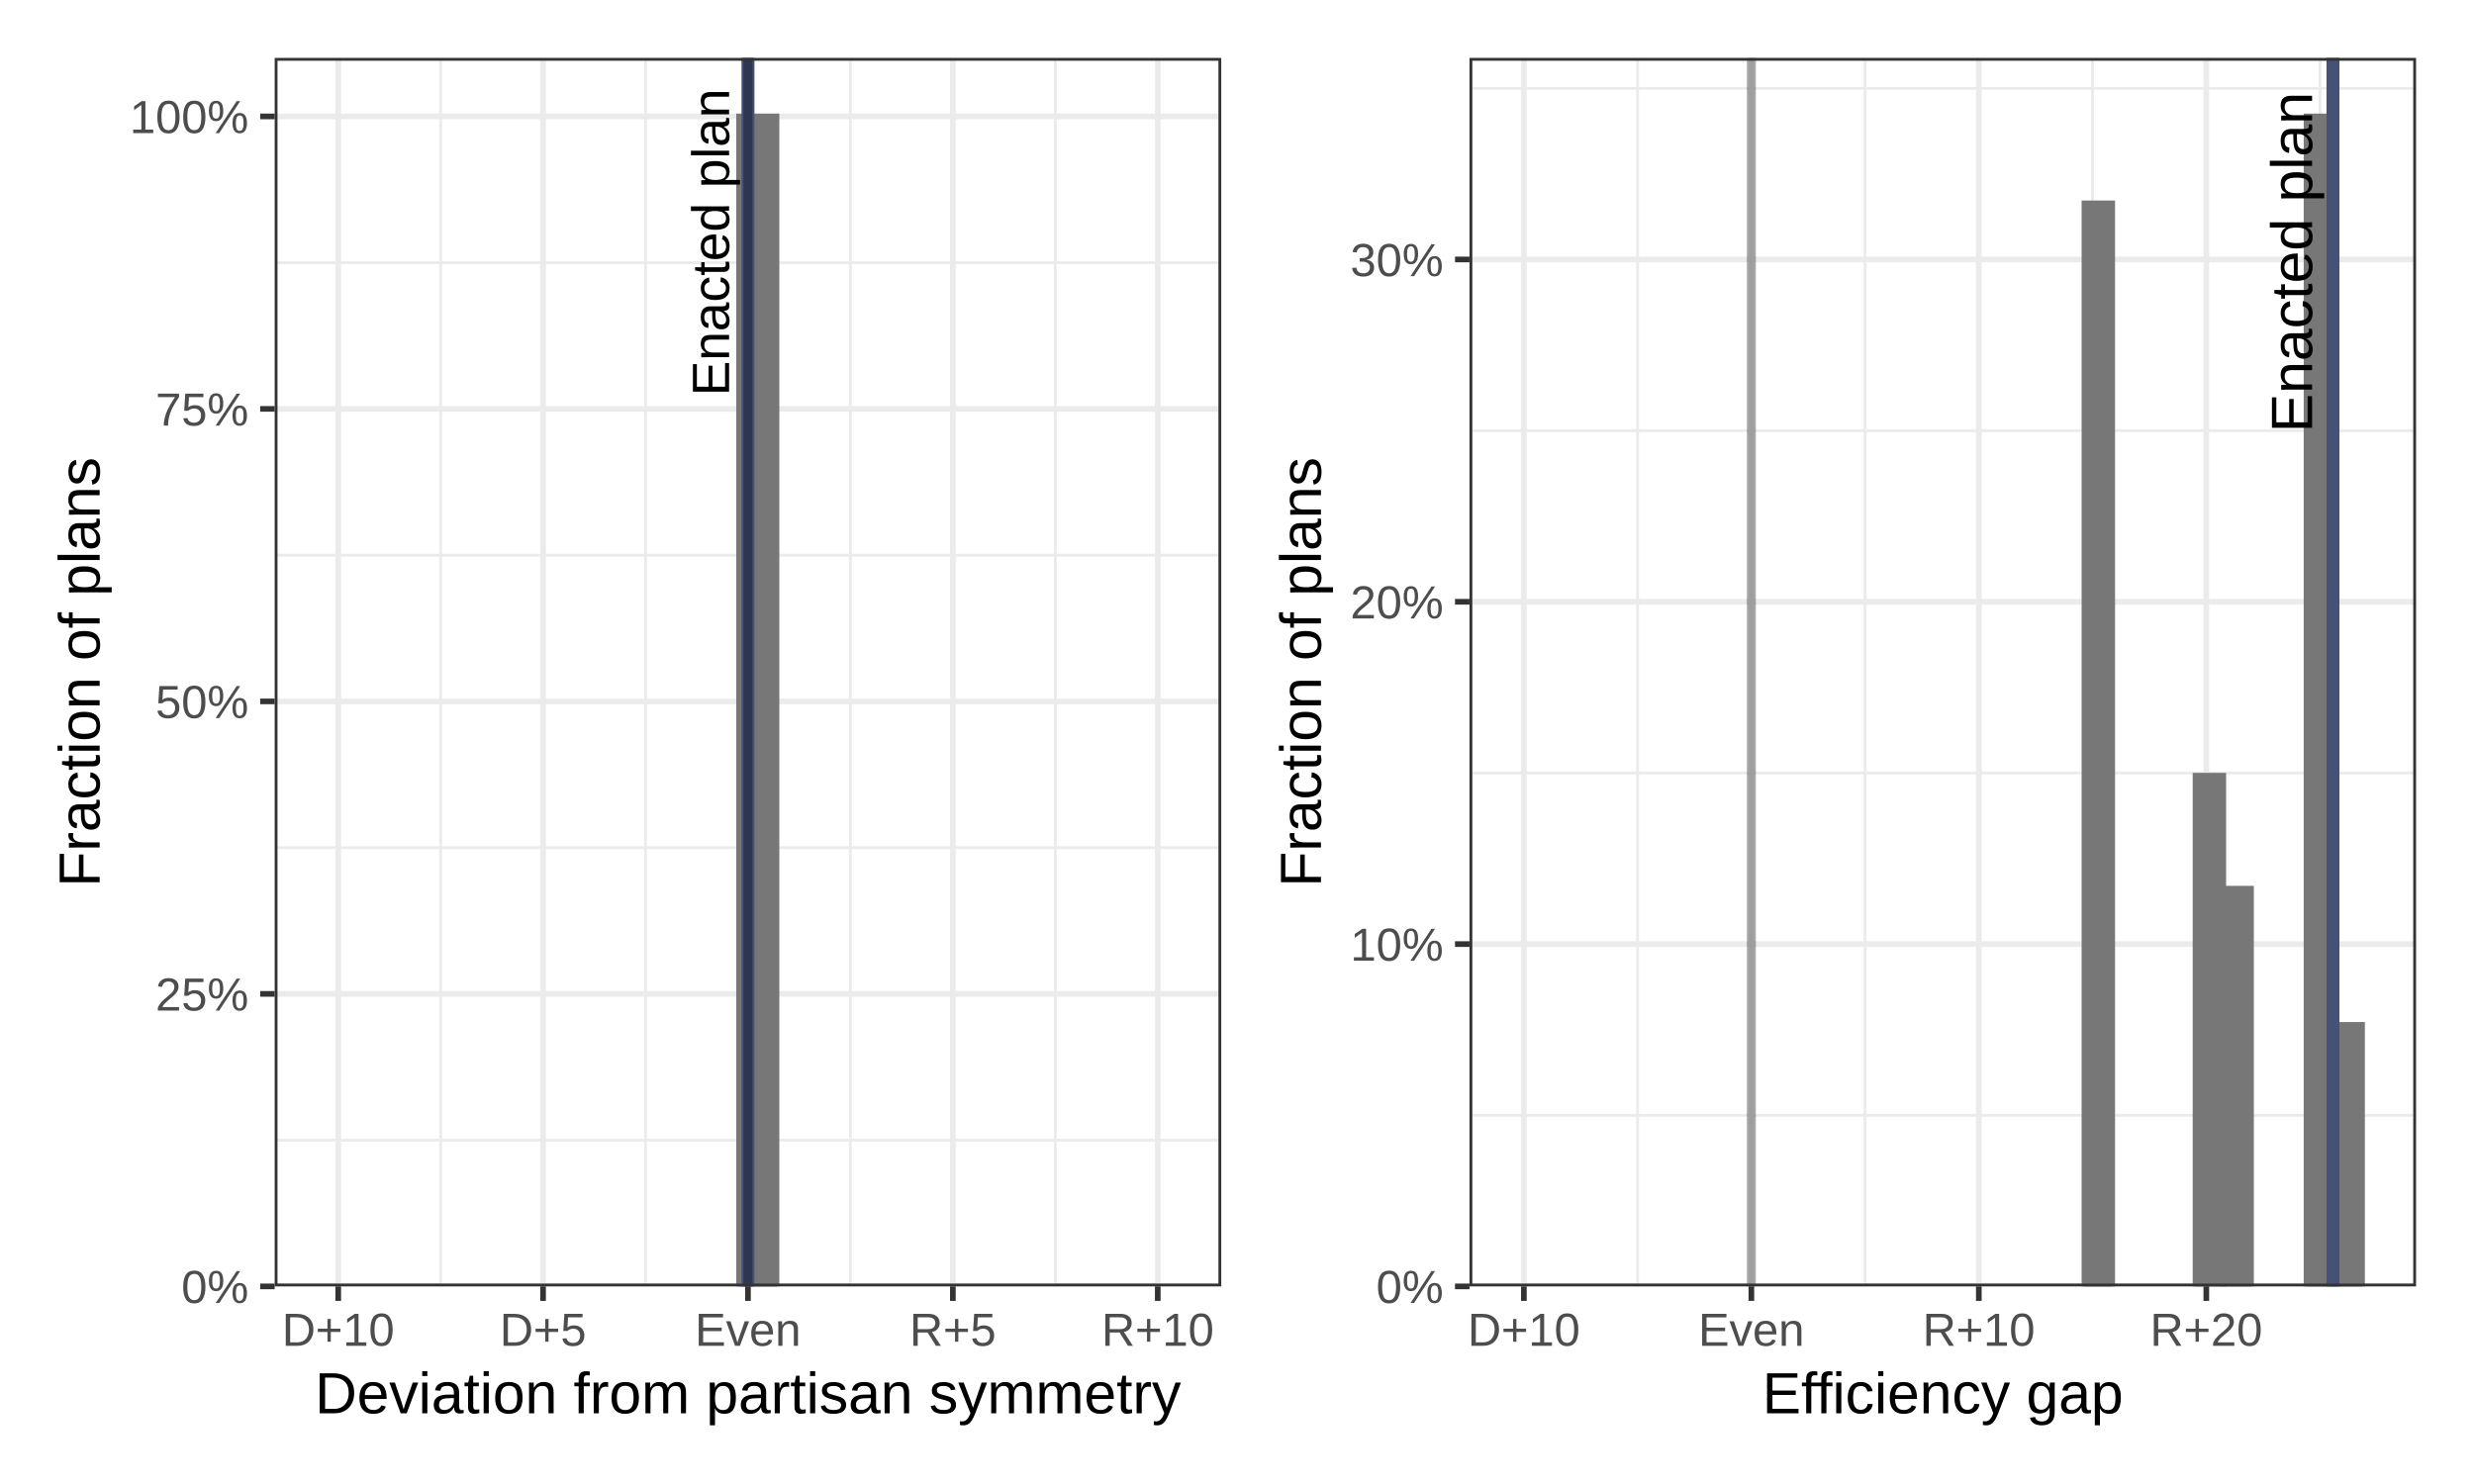
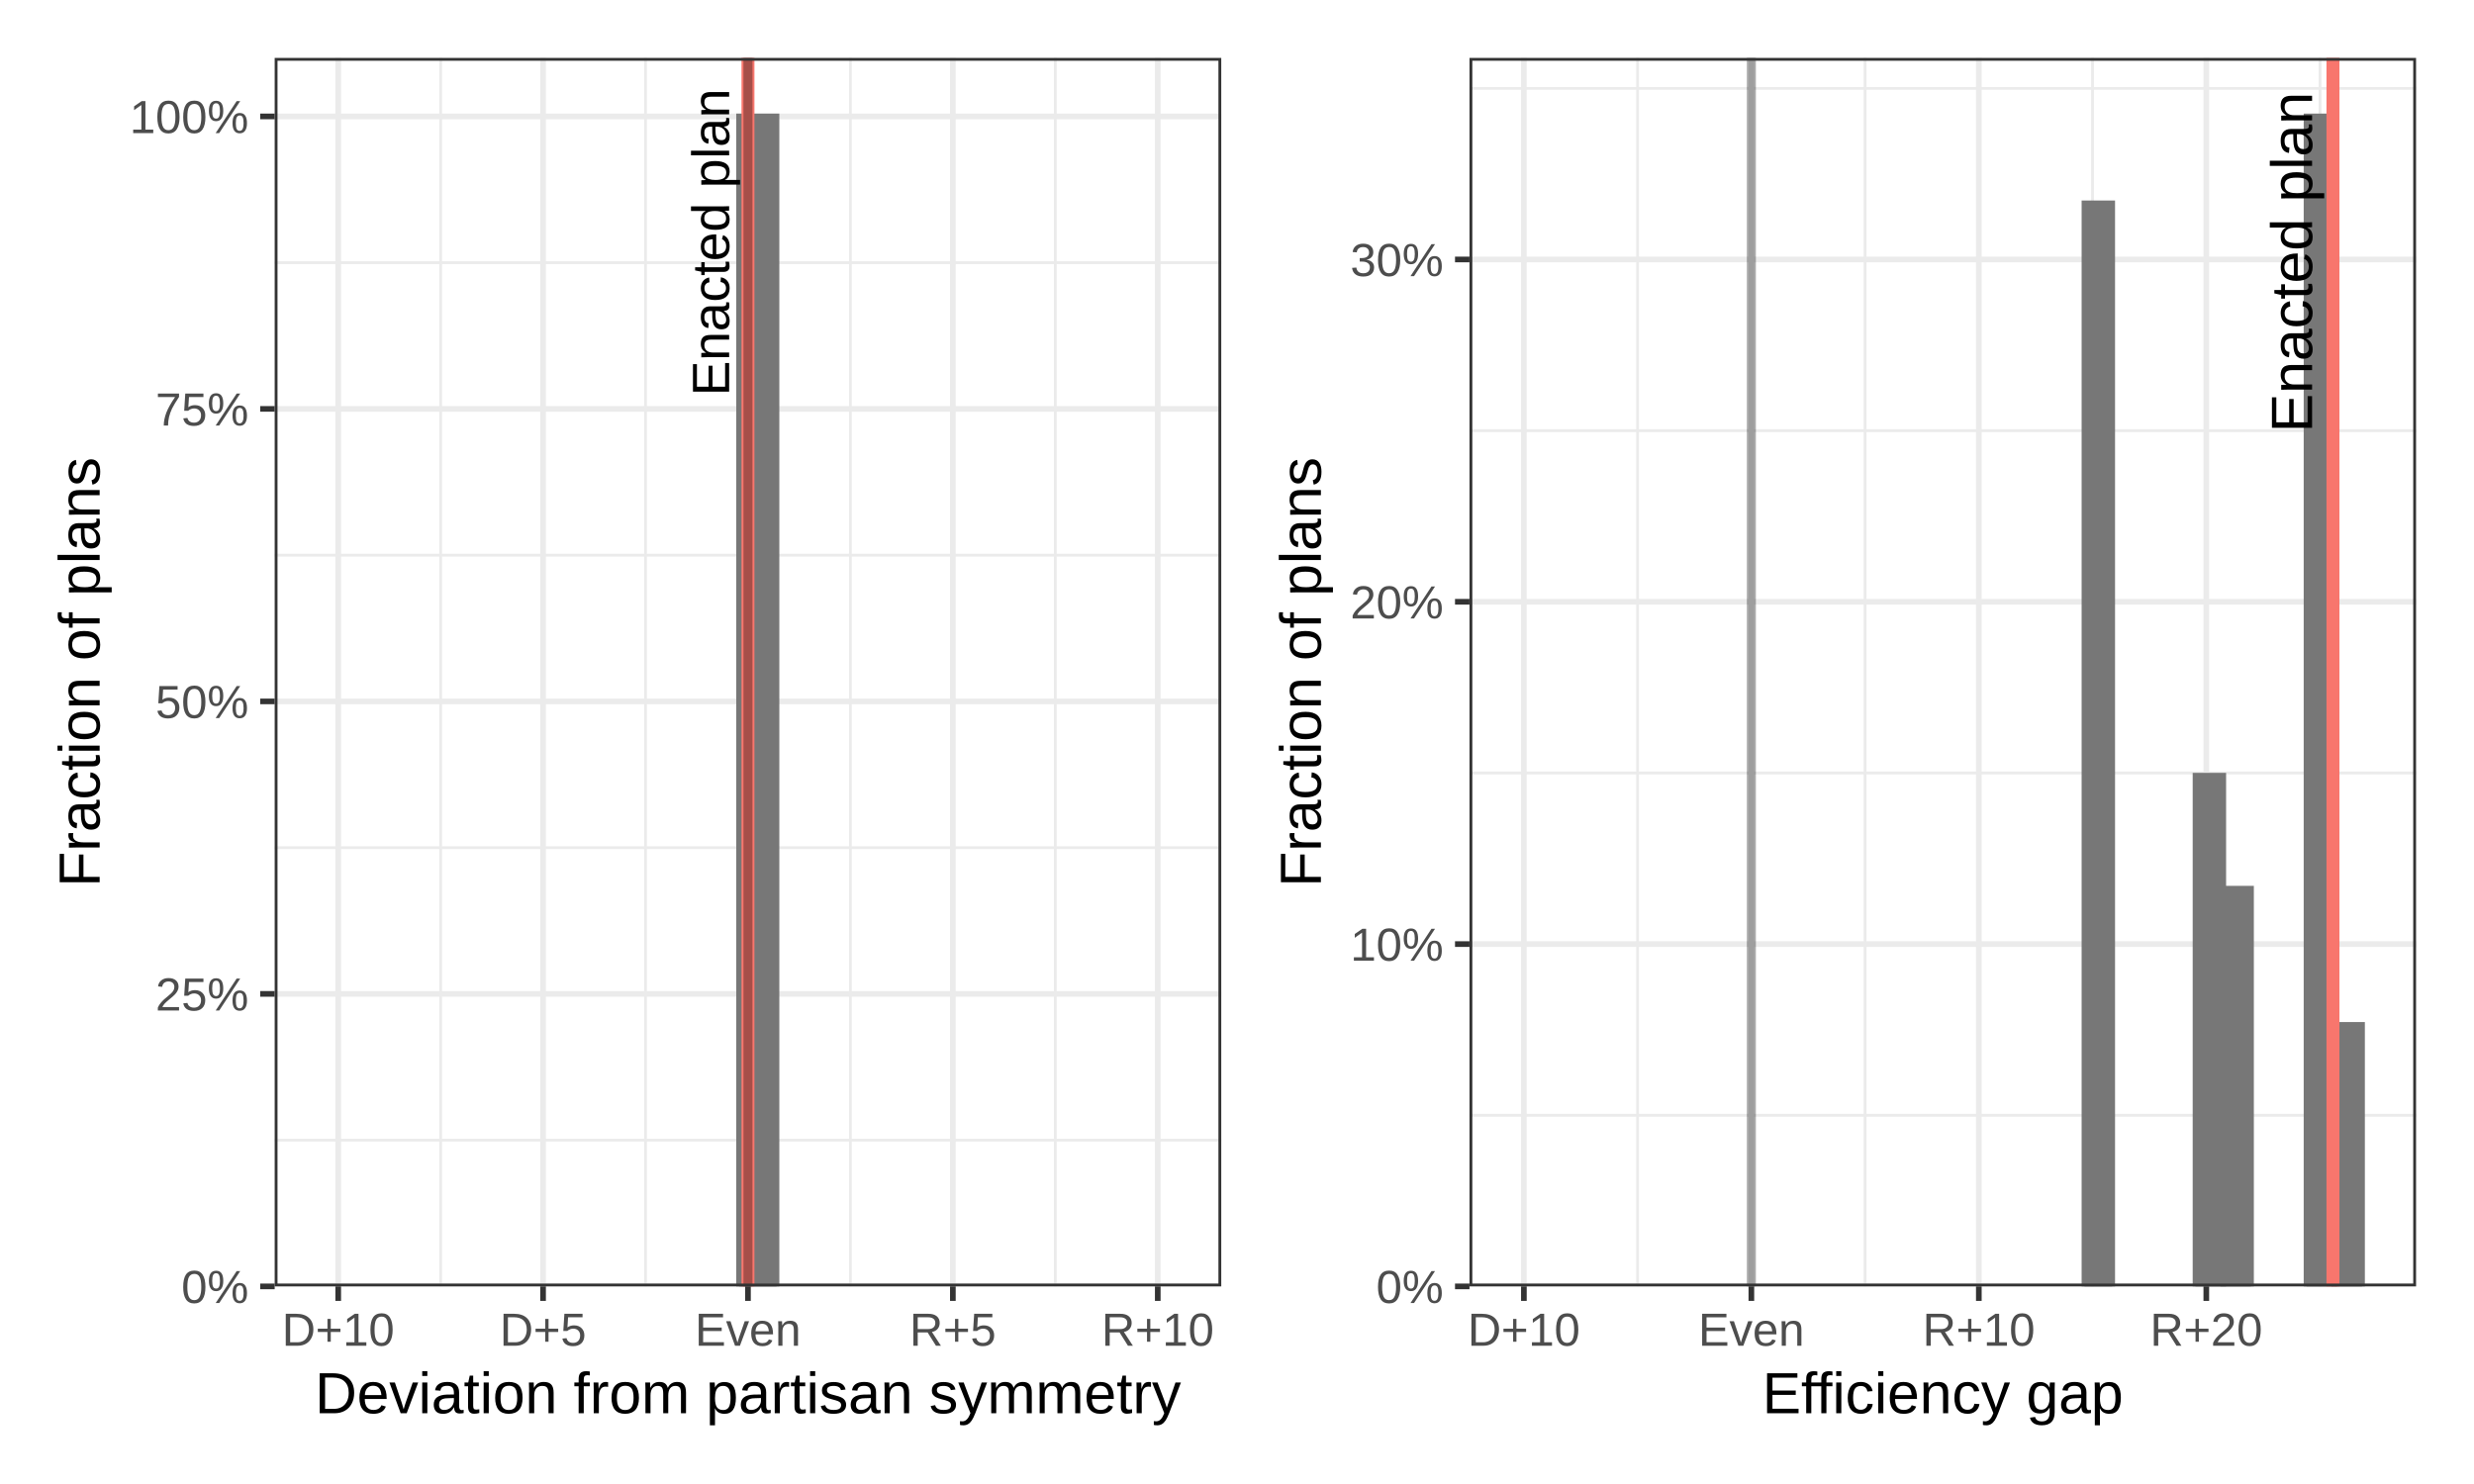
<svg xmlns="http://www.w3.org/2000/svg" class="svglite" width="468.00pt" height="280.80pt" viewBox="0 0 468.00 280.80">
  <defs>
    <style type="text/css">
    .svglite line, .svglite polyline, .svglite polygon, .svglite path, .svglite rect, .svglite circle {
      fill: none;
      stroke: #000000;
      stroke-linecap: round;
      stroke-linejoin: round;
      stroke-miterlimit: 10.00;
    }
    .svglite text {
      white-space: pre;
    }
  </style>
  </defs>
  <rect width="100%" height="100%" style="stroke: none; fill: #FFFFFF;" />
  <defs>
    <clipPath id="cpMC4wMHw0NjguMDB8MC4wMHwyODAuODA=">
      <rect x="0.00" y="0.00" width="468.00" height="280.80" />
    </clipPath>
  </defs>
  <g clip-path="url(#cpMC4wMHw0NjguMDB8MC4wMHwyODAuODA=)">
    <rect x="0" y="0" width="468.00" height="280.80" style="stroke-width: 1.07; stroke: #FFFFFF; fill: #FFFFFF;" />
  </g>
  <defs>
    <clipPath id="cpNS40OHwyMzYuNTB8NS40OHwyNzUuMzI=">
      <rect x="5.48" y="5.48" width="231.02" height="269.84" />
    </clipPath>
  </defs>
  <g clip-path="url(#cpNS40OHwyMzYuNTB8NS40OHwyNzUuMzI=)">
    <rect x="5.48" y="5.48" width="231.02" height="269.84" style="stroke-width: 1.07; stroke: #FFFFFF; fill: #FFFFFF;" />
  </g>
  <g clip-path="url(#cpMC4wMHw0NjguMDB8MC4wMHwyODAuODA=)">
</g>
  <defs>
    <clipPath id="cpNTEuOTZ8MjMxLjAyfDEwLjk2fDI0My40MQ==">
      <rect x="51.96" y="10.96" width="179.06" height="232.45" />
    </clipPath>
  </defs>
  <g clip-path="url(#cpNTEuOTZ8MjMxLjAyfDEwLjk2fDI0My40MQ==)">
    <rect x="51.96" y="10.96" width="179.06" height="232.45" style="stroke-width: 1.07; stroke: none; fill: #FFFFFF;" />
    <polyline points="51.96,215.74 231.02,215.74 " style="stroke-width: 0.53; stroke: #EBEBEB; stroke-linecap: butt;" />
    <polyline points="51.96,160.39 231.02,160.39 " style="stroke-width: 0.53; stroke: #EBEBEB; stroke-linecap: butt;" />
    <polyline points="51.96,105.05 231.02,105.05 " style="stroke-width: 0.53; stroke: #EBEBEB; stroke-linecap: butt;" />
    <polyline points="51.96,49.70 231.02,49.70 " style="stroke-width: 0.53; stroke: #EBEBEB; stroke-linecap: butt;" />
    <polyline points="83.36,243.41 83.36,10.96 " style="stroke-width: 0.53; stroke: #EBEBEB; stroke-linecap: butt;" />
    <polyline points="122.11,243.41 122.11,10.96 " style="stroke-width: 0.53; stroke: #EBEBEB; stroke-linecap: butt;" />
    <polyline points="160.87,243.41 160.87,10.96 " style="stroke-width: 0.53; stroke: #EBEBEB; stroke-linecap: butt;" />
    <polyline points="199.63,243.41 199.63,10.96 " style="stroke-width: 0.53; stroke: #EBEBEB; stroke-linecap: butt;" />
    <polyline points="51.96,243.41 231.02,243.41 " style="stroke-width: 1.07; stroke: #EBEBEB; stroke-linecap: butt;" />
    <polyline points="51.96,188.06 231.02,188.06 " style="stroke-width: 1.07; stroke: #EBEBEB; stroke-linecap: butt;" />
    <polyline points="51.96,132.72 231.02,132.72 " style="stroke-width: 1.07; stroke: #EBEBEB; stroke-linecap: butt;" />
    <polyline points="51.96,77.37 231.02,77.37 " style="stroke-width: 1.07; stroke: #EBEBEB; stroke-linecap: butt;" />
    <polyline points="51.96,22.03 231.02,22.03 " style="stroke-width: 1.07; stroke: #EBEBEB; stroke-linecap: butt;" />
    <polyline points="63.98,243.41 63.98,10.96 " style="stroke-width: 1.07; stroke: #EBEBEB; stroke-linecap: butt;" />
    <polyline points="102.73,243.41 102.73,10.96 " style="stroke-width: 1.07; stroke: #EBEBEB; stroke-linecap: butt;" />
    <polyline points="141.49,243.41 141.49,10.96 " style="stroke-width: 1.07; stroke: #EBEBEB; stroke-linecap: butt;" />
    <polyline points="180.25,243.41 180.25,10.96 " style="stroke-width: 1.07; stroke: #EBEBEB; stroke-linecap: butt;" />
    <polyline points="219.01,243.41 219.01,10.96 " style="stroke-width: 1.07; stroke: #EBEBEB; stroke-linecap: butt;" />
-     <rect x="61.95" y="243.41" width="7.08" height="0.00" style="stroke-width: 1.07; stroke: #777777; stroke-linecap: square; stroke-linejoin: miter; fill: #777777;" />
-     <rect x="69.03" y="243.41" width="7.08" height="0.00" style="stroke-width: 1.07; stroke: #777777; stroke-linecap: square; stroke-linejoin: miter; fill: #777777;" />
-     <rect x="76.11" y="243.41" width="7.08" height="0.00" style="stroke-width: 1.07; stroke: #777777; stroke-linecap: square; stroke-linejoin: miter; fill: #777777;" />
-     <rect x="83.19" y="243.41" width="7.08" height="0.00" style="stroke-width: 1.07; stroke: #777777; stroke-linecap: square; stroke-linejoin: miter; fill: #777777;" />
-     <rect x="90.26" y="243.41" width="7.08" height="0.00" style="stroke-width: 1.07; stroke: #777777; stroke-linecap: square; stroke-linejoin: miter; fill: #777777;" />
-     <rect x="97.34" y="243.41" width="7.08" height="0.00" style="stroke-width: 1.07; stroke: #777777; stroke-linecap: square; stroke-linejoin: miter; fill: #777777;" />
-     <rect x="104.42" y="243.41" width="7.08" height="0.00" style="stroke-width: 1.07; stroke: #777777; stroke-linecap: square; stroke-linejoin: miter; fill: #777777;" />
-     <rect x="111.50" y="243.41" width="7.08" height="0.00" style="stroke-width: 1.07; stroke: #777777; stroke-linecap: square; stroke-linejoin: miter; fill: #777777;" />
-     <rect x="118.57" y="243.41" width="7.08" height="0.00" style="stroke-width: 1.07; stroke: #777777; stroke-linecap: square; stroke-linejoin: miter; fill: #777777;" />
-     <rect x="125.65" y="243.41" width="7.08" height="0.00" style="stroke-width: 1.07; stroke: #777777; stroke-linecap: square; stroke-linejoin: miter; fill: #777777;" />
-     <rect x="132.73" y="243.41" width="7.08" height="0.00" style="stroke-width: 1.07; stroke: #777777; stroke-linecap: square; stroke-linejoin: miter; fill: #777777;" />
-     <rect x="139.81" y="22.03" width="7.08" height="221.38" style="stroke-width: 1.07; stroke: #777777; stroke-linecap: square; stroke-linejoin: miter; fill: #777777;" />
-     <rect x="146.88" y="243.41" width="7.08" height="0.00" style="stroke-width: 1.07; stroke: #777777; stroke-linecap: square; stroke-linejoin: miter; fill: #777777;" />
-     <rect x="153.96" y="243.41" width="7.08" height="0.00" style="stroke-width: 1.07; stroke: #777777; stroke-linecap: square; stroke-linejoin: miter; fill: #777777;" />
-     <rect x="161.04" y="243.41" width="7.08" height="0.00" style="stroke-width: 1.07; stroke: #777777; stroke-linecap: square; stroke-linejoin: miter; fill: #777777;" />
-     <rect x="168.12" y="243.41" width="7.08" height="0.00" style="stroke-width: 1.07; stroke: #777777; stroke-linecap: square; stroke-linejoin: miter; fill: #777777;" />
-     <rect x="175.19" y="243.41" width="7.08" height="0.00" style="stroke-width: 1.07; stroke: #777777; stroke-linecap: square; stroke-linejoin: miter; fill: #777777;" />
-     <rect x="182.27" y="243.41" width="7.08" height="0.00" style="stroke-width: 1.07; stroke: #777777; stroke-linecap: square; stroke-linejoin: miter; fill: #777777;" />
-     <rect x="189.35" y="243.41" width="7.08" height="0.00" style="stroke-width: 1.07; stroke: #777777; stroke-linecap: square; stroke-linejoin: miter; fill: #777777;" />
-     <rect x="196.43" y="243.41" width="7.08" height="0.00" style="stroke-width: 1.07; stroke: #777777; stroke-linecap: square; stroke-linejoin: miter; fill: #777777;" />
-     <rect x="203.50" y="243.41" width="7.08" height="0.00" style="stroke-width: 1.07; stroke: #777777; stroke-linecap: square; stroke-linejoin: miter; fill: #777777;" />
-     <rect x="210.58" y="243.41" width="7.08" height="0.00" style="stroke-width: 1.07; stroke: #777777; stroke-linecap: square; stroke-linejoin: miter; fill: #777777;" />
-     <line x1="141.49" y1="243.41" x2="141.49" y2="10.96" style="stroke-width: 2.45; stroke: #465177; stroke-linecap: butt;" />
+     <rect x="61.95" y="243.41" width="7.08" height="0.00" style="stroke-width: 1.07; stroke: #777777; stroke-linecap: butt; stroke-linejoin: miter; fill: #777777;" />
+     <rect x="69.03" y="243.41" width="7.08" height="0.00" style="stroke-width: 1.07; stroke: #777777; stroke-linecap: butt; stroke-linejoin: miter; fill: #777777;" />
+     <rect x="76.11" y="243.41" width="7.08" height="0.00" style="stroke-width: 1.07; stroke: #777777; stroke-linecap: butt; stroke-linejoin: miter; fill: #777777;" />
+     <rect x="83.19" y="243.41" width="7.08" height="0.00" style="stroke-width: 1.07; stroke: #777777; stroke-linecap: butt; stroke-linejoin: miter; fill: #777777;" />
+     <rect x="90.26" y="243.41" width="7.08" height="0.00" style="stroke-width: 1.07; stroke: #777777; stroke-linecap: butt; stroke-linejoin: miter; fill: #777777;" />
+     <rect x="97.34" y="243.41" width="7.08" height="0.00" style="stroke-width: 1.07; stroke: #777777; stroke-linecap: butt; stroke-linejoin: miter; fill: #777777;" />
+     <rect x="104.42" y="243.41" width="7.08" height="0.00" style="stroke-width: 1.07; stroke: #777777; stroke-linecap: butt; stroke-linejoin: miter; fill: #777777;" />
+     <rect x="111.50" y="243.41" width="7.08" height="0.00" style="stroke-width: 1.07; stroke: #777777; stroke-linecap: butt; stroke-linejoin: miter; fill: #777777;" />
+     <rect x="118.57" y="243.41" width="7.08" height="0.00" style="stroke-width: 1.07; stroke: #777777; stroke-linecap: butt; stroke-linejoin: miter; fill: #777777;" />
+     <rect x="125.65" y="243.41" width="7.08" height="0.00" style="stroke-width: 1.07; stroke: #777777; stroke-linecap: butt; stroke-linejoin: miter; fill: #777777;" />
+     <rect x="132.73" y="243.41" width="7.08" height="0.00" style="stroke-width: 1.07; stroke: #777777; stroke-linecap: butt; stroke-linejoin: miter; fill: #777777;" />
+     <rect x="139.81" y="22.03" width="7.08" height="221.38" style="stroke-width: 1.07; stroke: #777777; stroke-linecap: butt; stroke-linejoin: miter; fill: #777777;" />
+     <rect x="146.88" y="243.41" width="7.08" height="0.00" style="stroke-width: 1.07; stroke: #777777; stroke-linecap: butt; stroke-linejoin: miter; fill: #777777;" />
+     <rect x="153.96" y="243.41" width="7.08" height="0.00" style="stroke-width: 1.07; stroke: #777777; stroke-linecap: butt; stroke-linejoin: miter; fill: #777777;" />
+     <rect x="161.04" y="243.41" width="7.08" height="0.00" style="stroke-width: 1.07; stroke: #777777; stroke-linecap: butt; stroke-linejoin: miter; fill: #777777;" />
+     <rect x="168.12" y="243.41" width="7.08" height="0.00" style="stroke-width: 1.07; stroke: #777777; stroke-linecap: butt; stroke-linejoin: miter; fill: #777777;" />
+     <rect x="175.19" y="243.41" width="7.08" height="0.00" style="stroke-width: 1.07; stroke: #777777; stroke-linecap: butt; stroke-linejoin: miter; fill: #777777;" />
+     <rect x="182.27" y="243.41" width="7.08" height="0.00" style="stroke-width: 1.07; stroke: #777777; stroke-linecap: butt; stroke-linejoin: miter; fill: #777777;" />
+     <rect x="189.35" y="243.41" width="7.08" height="0.00" style="stroke-width: 1.07; stroke: #777777; stroke-linecap: butt; stroke-linejoin: miter; fill: #777777;" />
+     <rect x="196.43" y="243.41" width="7.08" height="0.00" style="stroke-width: 1.07; stroke: #777777; stroke-linecap: butt; stroke-linejoin: miter; fill: #777777;" />
+     <rect x="203.50" y="243.41" width="7.08" height="0.00" style="stroke-width: 1.07; stroke: #777777; stroke-linecap: butt; stroke-linejoin: miter; fill: #777777;" />
+     <rect x="210.58" y="243.41" width="7.08" height="0.00" style="stroke-width: 1.07; stroke: #777777; stroke-linecap: butt; stroke-linejoin: miter; fill: #777777;" />
+     <line x1="141.49" y1="243.41" x2="141.49" y2="10.96" style="stroke-width: 2.45; stroke: #F8766D; stroke-linecap: butt;" />
    <line x1="141.49" y1="243.41" x2="141.49" y2="10.96" style="stroke-width: 1.71; stroke: #000000; stroke-opacity: 0.33; stroke-linecap: butt;" />
-     <text transform="translate(137.92,16.77) rotate(-90)" text-anchor="end" style="font-size: 9.96px; font-family: &quot;Arial&quot;;" textLength="58.11px" lengthAdjust="spacingAndGlyphs">Enacted plan</text>
+     <text transform="translate(137.93,16.77) rotate(-90)" text-anchor="end" style="font-size: 9.96px; font-family: &quot;Arial&quot;;" textLength="58.11px" lengthAdjust="spacingAndGlyphs">Enacted plan</text>
    <rect x="51.96" y="10.96" width="179.06" height="232.45" style="stroke-width: 1.07; stroke: #333333;" />
  </g>
  <g clip-path="url(#cpMC4wMHw0NjguMDB8MC4wMHwyODAuODA=)">
    <text x="47.03" y="246.56" text-anchor="end" style="font-size: 8.80px;fill: #4D4D4D; font-family: &quot;Arial&quot;;" textLength="12.72px" lengthAdjust="spacingAndGlyphs">0%</text>
-     <text x="47.03" y="191.22" text-anchor="end" style="font-size: 8.80px;fill: #4D4D4D; font-family: &quot;Arial&quot;;" textLength="17.61px" lengthAdjust="spacingAndGlyphs">25%</text>
-     <text x="47.03" y="135.87" text-anchor="end" style="font-size: 8.80px;fill: #4D4D4D; font-family: &quot;Arial&quot;;" textLength="17.61px" lengthAdjust="spacingAndGlyphs">50%</text>
-     <text x="47.03" y="80.53" text-anchor="end" style="font-size: 8.80px;fill: #4D4D4D; font-family: &quot;Arial&quot;;" textLength="17.61px" lengthAdjust="spacingAndGlyphs">75%</text>
+     <text x="47.03" y="191.21" text-anchor="end" style="font-size: 8.80px;fill: #4D4D4D; font-family: &quot;Arial&quot;;" textLength="17.62px" lengthAdjust="spacingAndGlyphs">25%</text>
+     <text x="47.03" y="135.87" text-anchor="end" style="font-size: 8.80px;fill: #4D4D4D; font-family: &quot;Arial&quot;;" textLength="17.62px" lengthAdjust="spacingAndGlyphs">50%</text>
+     <text x="47.03" y="80.52" text-anchor="end" style="font-size: 8.80px;fill: #4D4D4D; font-family: &quot;Arial&quot;;" textLength="17.62px" lengthAdjust="spacingAndGlyphs">75%</text>
    <text x="47.03" y="25.18" text-anchor="end" style="font-size: 8.80px;fill: #4D4D4D; font-family: &quot;Arial&quot;;" textLength="22.51px" lengthAdjust="spacingAndGlyphs">100%</text>
    <polyline points="49.22,243.41 51.96,243.41 " style="stroke-width: 1.07; stroke: #333333; stroke-linecap: butt;" />
    <polyline points="49.22,188.06 51.96,188.06 " style="stroke-width: 1.07; stroke: #333333; stroke-linecap: butt;" />
    <polyline points="49.22,132.72 51.96,132.72 " style="stroke-width: 1.07; stroke: #333333; stroke-linecap: butt;" />
    <polyline points="49.22,77.37 51.96,77.37 " style="stroke-width: 1.07; stroke: #333333; stroke-linecap: butt;" />
    <polyline points="49.22,22.03 51.96,22.03 " style="stroke-width: 1.07; stroke: #333333; stroke-linecap: butt;" />
    <polyline points="63.98,246.15 63.98,243.41 " style="stroke-width: 1.07; stroke: #333333; stroke-linecap: butt;" />
    <polyline points="102.73,246.15 102.73,243.41 " style="stroke-width: 1.07; stroke: #333333; stroke-linecap: butt;" />
    <polyline points="141.49,246.15 141.49,243.41 " style="stroke-width: 1.07; stroke: #333333; stroke-linecap: butt;" />
    <polyline points="180.25,246.15 180.25,243.41 " style="stroke-width: 1.07; stroke: #333333; stroke-linecap: butt;" />
    <polyline points="219.01,246.15 219.01,243.41 " style="stroke-width: 1.07; stroke: #333333; stroke-linecap: butt;" />
-     <text x="63.98" y="254.65" text-anchor="middle" style="font-size: 8.80px;fill: #4D4D4D; font-family: &quot;Arial&quot;;" textLength="21.28px" lengthAdjust="spacingAndGlyphs">D+10</text>
-     <text x="102.73" y="254.65" text-anchor="middle" style="font-size: 8.80px;fill: #4D4D4D; font-family: &quot;Arial&quot;;" textLength="16.39px" lengthAdjust="spacingAndGlyphs">D+5</text>
-     <text x="141.49" y="254.65" text-anchor="middle" style="font-size: 8.80px;fill: #4D4D4D; font-family: &quot;Arial&quot;;" textLength="20.06px" lengthAdjust="spacingAndGlyphs">Even</text>
-     <text x="180.25" y="254.65" text-anchor="middle" style="font-size: 8.80px;fill: #4D4D4D; font-family: &quot;Arial&quot;;" textLength="16.39px" lengthAdjust="spacingAndGlyphs">R+5</text>
-     <text x="219.01" y="254.65" text-anchor="middle" style="font-size: 8.80px;fill: #4D4D4D; font-family: &quot;Arial&quot;;" textLength="21.28px" lengthAdjust="spacingAndGlyphs">R+10</text>
-     <text x="141.49" y="267.42" text-anchor="middle" style="font-size: 11.00px; font-family: &quot;Arial&quot;;" textLength="163.83px" lengthAdjust="spacingAndGlyphs">Deviation from partisan symmetry</text>
-     <text transform="translate(18.85,127.18) rotate(-90)" text-anchor="middle" style="font-size: 11.00px; font-family: &quot;Arial&quot;;" textLength="81.32px" lengthAdjust="spacingAndGlyphs">Fraction of plans</text>
+     <text x="63.98" y="254.64" text-anchor="middle" style="font-size: 8.80px;fill: #4D4D4D; font-family: &quot;Arial&quot;;" textLength="21.28px" lengthAdjust="spacingAndGlyphs">D+10</text>
+     <text x="102.73" y="254.64" text-anchor="middle" style="font-size: 8.80px;fill: #4D4D4D; font-family: &quot;Arial&quot;;" textLength="16.39px" lengthAdjust="spacingAndGlyphs">D+5</text>
+     <text x="141.49" y="254.64" text-anchor="middle" style="font-size: 8.80px;fill: #4D4D4D; font-family: &quot;Arial&quot;;" textLength="20.06px" lengthAdjust="spacingAndGlyphs">Even</text>
+     <text x="180.25" y="254.64" text-anchor="middle" style="font-size: 8.80px;fill: #4D4D4D; font-family: &quot;Arial&quot;;" textLength="16.39px" lengthAdjust="spacingAndGlyphs">R+5</text>
+     <text x="219.01" y="254.64" text-anchor="middle" style="font-size: 8.80px;fill: #4D4D4D; font-family: &quot;Arial&quot;;" textLength="21.28px" lengthAdjust="spacingAndGlyphs">R+10</text>
+     <text x="141.49" y="267.41" text-anchor="middle" style="font-size: 11.00px; font-family: &quot;Arial&quot;;" textLength="163.88px" lengthAdjust="spacingAndGlyphs">Deviation from partisan symmetry</text>
+     <text transform="translate(18.85,127.18) rotate(-90)" text-anchor="middle" style="font-size: 11.00px; font-family: &quot;Arial&quot;;" textLength="81.35px" lengthAdjust="spacingAndGlyphs">Fraction of plans</text>
  </g>
  <defs>
    <clipPath id="cpMjM2LjUwfDQ2Mi41Mnw1LjQ4fDI3NS4zMg==">
      <rect x="236.50" y="5.48" width="226.02" height="269.84" />
    </clipPath>
  </defs>
  <g clip-path="url(#cpMjM2LjUwfDQ2Mi41Mnw1LjQ4fDI3NS4zMg==)">
    <rect x="236.50" y="5.48" width="226.02" height="269.84" style="stroke-width: 1.07; stroke: #FFFFFF; fill: #FFFFFF;" />
  </g>
  <g clip-path="url(#cpMC4wMHw0NjguMDB8MC4wMHwyODAuODA=)">
</g>
  <defs>
    <clipPath id="cpMjc3Ljk4fDQ1Ny4wNHwxMC45NnwyNDMuNDE=">
      <rect x="277.98" y="10.96" width="179.06" height="232.45" />
    </clipPath>
  </defs>
  <g clip-path="url(#cpMjc3Ljk4fDQ1Ny4wNHwxMC45NnwyNDMuNDE=)">
    <rect x="277.98" y="10.96" width="179.06" height="232.45" style="stroke-width: 1.07; stroke: none; fill: #FFFFFF;" />
    <polyline points="277.98,211.03 457.04,211.03 " style="stroke-width: 0.53; stroke: #EBEBEB; stroke-linecap: butt;" />
    <polyline points="277.98,146.26 457.04,146.26 " style="stroke-width: 0.53; stroke: #EBEBEB; stroke-linecap: butt;" />
    <polyline points="277.98,81.49 457.04,81.49 " style="stroke-width: 0.53; stroke: #EBEBEB; stroke-linecap: butt;" />
    <polyline points="277.98,16.72 457.04,16.72 " style="stroke-width: 0.53; stroke: #EBEBEB; stroke-linecap: butt;" />
    <polyline points="309.78,243.41 309.78,10.96 " style="stroke-width: 0.53; stroke: #EBEBEB; stroke-linecap: butt;" />
    <polyline points="352.81,243.41 352.81,10.96 " style="stroke-width: 0.53; stroke: #EBEBEB; stroke-linecap: butt;" />
    <polyline points="395.84,243.41 395.84,10.96 " style="stroke-width: 0.53; stroke: #EBEBEB; stroke-linecap: butt;" />
    <polyline points="438.87,243.41 438.87,10.96 " style="stroke-width: 0.53; stroke: #EBEBEB; stroke-linecap: butt;" />
    <polyline points="277.98,243.41 457.04,243.41 " style="stroke-width: 1.07; stroke: #EBEBEB; stroke-linecap: butt;" />
    <polyline points="277.98,178.64 457.04,178.64 " style="stroke-width: 1.07; stroke: #EBEBEB; stroke-linecap: butt;" />
    <polyline points="277.98,113.87 457.04,113.87 " style="stroke-width: 1.07; stroke: #EBEBEB; stroke-linecap: butt;" />
    <polyline points="277.98,49.10 457.04,49.10 " style="stroke-width: 1.07; stroke: #EBEBEB; stroke-linecap: butt;" />
    <polyline points="288.27,243.41 288.27,10.96 " style="stroke-width: 1.07; stroke: #EBEBEB; stroke-linecap: butt;" />
    <polyline points="331.30,243.41 331.30,10.96 " style="stroke-width: 1.07; stroke: #EBEBEB; stroke-linecap: butt;" />
    <polyline points="374.33,243.41 374.33,10.96 " style="stroke-width: 1.07; stroke: #EBEBEB; stroke-linecap: butt;" />
    <polyline points="417.36,243.41 417.36,10.96 " style="stroke-width: 1.07; stroke: #EBEBEB; stroke-linecap: butt;" />
-     <rect x="289.29" y="243.41" width="5.25" height="0.00" style="stroke-width: 1.07; stroke: #777777; stroke-linecap: square; stroke-linejoin: miter; fill: #777777;" />
-     <rect x="294.54" y="243.41" width="5.25" height="0.00" style="stroke-width: 1.07; stroke: #777777; stroke-linecap: square; stroke-linejoin: miter; fill: #777777;" />
-     <rect x="299.79" y="243.41" width="5.25" height="0.00" style="stroke-width: 1.07; stroke: #777777; stroke-linecap: square; stroke-linejoin: miter; fill: #777777;" />
-     <rect x="305.04" y="243.41" width="5.25" height="0.00" style="stroke-width: 1.07; stroke: #777777; stroke-linecap: square; stroke-linejoin: miter; fill: #777777;" />
-     <rect x="310.29" y="243.41" width="5.25" height="0.00" style="stroke-width: 1.07; stroke: #777777; stroke-linecap: square; stroke-linejoin: miter; fill: #777777;" />
-     <rect x="315.55" y="243.41" width="5.25" height="0.00" style="stroke-width: 1.07; stroke: #777777; stroke-linecap: square; stroke-linejoin: miter; fill: #777777;" />
-     <rect x="320.80" y="243.41" width="5.25" height="0.00" style="stroke-width: 1.07; stroke: #777777; stroke-linecap: square; stroke-linejoin: miter; fill: #777777;" />
-     <rect x="326.05" y="243.41" width="5.25" height="0.00" style="stroke-width: 1.07; stroke: #777777; stroke-linecap: square; stroke-linejoin: miter; fill: #777777;" />
-     <rect x="331.30" y="243.41" width="5.25" height="0.00" style="stroke-width: 1.07; stroke: #777777; stroke-linecap: square; stroke-linejoin: miter; fill: #777777;" />
-     <rect x="336.55" y="243.41" width="5.25" height="0.00" style="stroke-width: 1.07; stroke: #777777; stroke-linecap: square; stroke-linejoin: miter; fill: #777777;" />
-     <rect x="341.80" y="243.41" width="5.25" height="0.00" style="stroke-width: 1.07; stroke: #777777; stroke-linecap: square; stroke-linejoin: miter; fill: #777777;" />
-     <rect x="347.05" y="243.41" width="5.25" height="0.00" style="stroke-width: 1.07; stroke: #777777; stroke-linecap: square; stroke-linejoin: miter; fill: #777777;" />
-     <rect x="352.30" y="243.41" width="5.25" height="0.00" style="stroke-width: 1.07; stroke: #777777; stroke-linecap: square; stroke-linejoin: miter; fill: #777777;" />
-     <rect x="357.55" y="243.41" width="5.25" height="0.00" style="stroke-width: 1.07; stroke: #777777; stroke-linecap: square; stroke-linejoin: miter; fill: #777777;" />
-     <rect x="362.81" y="243.41" width="5.25" height="0.00" style="stroke-width: 1.07; stroke: #777777; stroke-linecap: square; stroke-linejoin: miter; fill: #777777;" />
-     <rect x="368.06" y="243.41" width="5.25" height="0.00" style="stroke-width: 1.07; stroke: #777777; stroke-linecap: square; stroke-linejoin: miter; fill: #777777;" />
-     <rect x="373.31" y="243.41" width="5.25" height="0.00" style="stroke-width: 1.07; stroke: #777777; stroke-linecap: square; stroke-linejoin: miter; fill: #777777;" />
-     <rect x="378.56" y="243.41" width="5.25" height="0.00" style="stroke-width: 1.07; stroke: #777777; stroke-linecap: square; stroke-linejoin: miter; fill: #777777;" />
-     <rect x="383.81" y="243.41" width="5.25" height="0.00" style="stroke-width: 1.07; stroke: #777777; stroke-linecap: square; stroke-linejoin: miter; fill: #777777;" />
-     <rect x="389.06" y="243.41" width="5.25" height="0.00" style="stroke-width: 1.07; stroke: #777777; stroke-linecap: square; stroke-linejoin: miter; fill: #777777;" />
-     <rect x="394.31" y="38.48" width="5.25" height="204.93" style="stroke-width: 1.07; stroke: #777777; stroke-linecap: square; stroke-linejoin: miter; fill: #777777;" />
-     <rect x="399.56" y="243.41" width="5.25" height="0.00" style="stroke-width: 1.07; stroke: #777777; stroke-linecap: square; stroke-linejoin: miter; fill: #777777;" />
-     <rect x="404.81" y="243.41" width="5.25" height="0.00" style="stroke-width: 1.07; stroke: #777777; stroke-linecap: square; stroke-linejoin: miter; fill: #777777;" />
-     <rect x="410.06" y="243.41" width="5.25" height="0.00" style="stroke-width: 1.07; stroke: #777777; stroke-linecap: square; stroke-linejoin: miter; fill: #777777;" />
-     <rect x="415.32" y="146.77" width="5.25" height="96.64" style="stroke-width: 1.07; stroke: #777777; stroke-linecap: square; stroke-linejoin: miter; fill: #777777;" />
-     <rect x="420.57" y="168.15" width="5.25" height="75.26" style="stroke-width: 1.07; stroke: #777777; stroke-linecap: square; stroke-linejoin: miter; fill: #777777;" />
-     <rect x="425.82" y="243.41" width="5.25" height="0.00" style="stroke-width: 1.07; stroke: #777777; stroke-linecap: square; stroke-linejoin: miter; fill: #777777;" />
-     <rect x="431.07" y="243.41" width="5.25" height="0.00" style="stroke-width: 1.07; stroke: #777777; stroke-linecap: square; stroke-linejoin: miter; fill: #777777;" />
-     <rect x="436.32" y="22.03" width="5.25" height="221.38" style="stroke-width: 1.07; stroke: #777777; stroke-linecap: square; stroke-linejoin: miter; fill: #777777;" />
-     <rect x="441.57" y="193.93" width="5.25" height="49.48" style="stroke-width: 1.07; stroke: #777777; stroke-linecap: square; stroke-linejoin: miter; fill: #777777;" />
-     <line x1="441.32" y1="243.41" x2="441.32" y2="10.96" style="stroke-width: 2.45; stroke: #465177; stroke-linecap: butt;" />
+     <rect x="289.29" y="243.41" width="5.25" height="0.00" style="stroke-width: 1.07; stroke: #777777; stroke-linecap: butt; stroke-linejoin: miter; fill: #777777;" />
+     <rect x="294.54" y="243.41" width="5.25" height="0.00" style="stroke-width: 1.07; stroke: #777777; stroke-linecap: butt; stroke-linejoin: miter; fill: #777777;" />
+     <rect x="299.79" y="243.41" width="5.25" height="0.00" style="stroke-width: 1.07; stroke: #777777; stroke-linecap: butt; stroke-linejoin: miter; fill: #777777;" />
+     <rect x="305.04" y="243.41" width="5.25" height="0.00" style="stroke-width: 1.07; stroke: #777777; stroke-linecap: butt; stroke-linejoin: miter; fill: #777777;" />
+     <rect x="310.29" y="243.41" width="5.25" height="0.00" style="stroke-width: 1.07; stroke: #777777; stroke-linecap: butt; stroke-linejoin: miter; fill: #777777;" />
+     <rect x="315.55" y="243.41" width="5.25" height="0.00" style="stroke-width: 1.07; stroke: #777777; stroke-linecap: butt; stroke-linejoin: miter; fill: #777777;" />
+     <rect x="320.80" y="243.41" width="5.25" height="0.00" style="stroke-width: 1.07; stroke: #777777; stroke-linecap: butt; stroke-linejoin: miter; fill: #777777;" />
+     <rect x="326.05" y="243.41" width="5.25" height="0.00" style="stroke-width: 1.07; stroke: #777777; stroke-linecap: butt; stroke-linejoin: miter; fill: #777777;" />
+     <rect x="331.30" y="243.41" width="5.25" height="0.00" style="stroke-width: 1.07; stroke: #777777; stroke-linecap: butt; stroke-linejoin: miter; fill: #777777;" />
+     <rect x="336.55" y="243.41" width="5.25" height="0.00" style="stroke-width: 1.07; stroke: #777777; stroke-linecap: butt; stroke-linejoin: miter; fill: #777777;" />
+     <rect x="341.80" y="243.41" width="5.25" height="0.00" style="stroke-width: 1.07; stroke: #777777; stroke-linecap: butt; stroke-linejoin: miter; fill: #777777;" />
+     <rect x="347.05" y="243.41" width="5.25" height="0.00" style="stroke-width: 1.07; stroke: #777777; stroke-linecap: butt; stroke-linejoin: miter; fill: #777777;" />
+     <rect x="352.30" y="243.41" width="5.25" height="0.00" style="stroke-width: 1.07; stroke: #777777; stroke-linecap: butt; stroke-linejoin: miter; fill: #777777;" />
+     <rect x="357.55" y="243.41" width="5.25" height="0.00" style="stroke-width: 1.07; stroke: #777777; stroke-linecap: butt; stroke-linejoin: miter; fill: #777777;" />
+     <rect x="362.81" y="243.41" width="5.25" height="0.00" style="stroke-width: 1.07; stroke: #777777; stroke-linecap: butt; stroke-linejoin: miter; fill: #777777;" />
+     <rect x="368.06" y="243.41" width="5.25" height="0.00" style="stroke-width: 1.07; stroke: #777777; stroke-linecap: butt; stroke-linejoin: miter; fill: #777777;" />
+     <rect x="373.31" y="243.41" width="5.25" height="0.00" style="stroke-width: 1.07; stroke: #777777; stroke-linecap: butt; stroke-linejoin: miter; fill: #777777;" />
+     <rect x="378.56" y="243.41" width="5.25" height="0.00" style="stroke-width: 1.07; stroke: #777777; stroke-linecap: butt; stroke-linejoin: miter; fill: #777777;" />
+     <rect x="383.81" y="243.41" width="5.25" height="0.00" style="stroke-width: 1.07; stroke: #777777; stroke-linecap: butt; stroke-linejoin: miter; fill: #777777;" />
+     <rect x="389.06" y="243.41" width="5.25" height="0.00" style="stroke-width: 1.07; stroke: #777777; stroke-linecap: butt; stroke-linejoin: miter; fill: #777777;" />
+     <rect x="394.31" y="38.48" width="5.25" height="204.93" style="stroke-width: 1.07; stroke: #777777; stroke-linecap: butt; stroke-linejoin: miter; fill: #777777;" />
+     <rect x="399.56" y="243.41" width="5.25" height="0.00" style="stroke-width: 1.07; stroke: #777777; stroke-linecap: butt; stroke-linejoin: miter; fill: #777777;" />
+     <rect x="404.81" y="243.41" width="5.25" height="0.00" style="stroke-width: 1.07; stroke: #777777; stroke-linecap: butt; stroke-linejoin: miter; fill: #777777;" />
+     <rect x="410.06" y="243.41" width="5.25" height="0.00" style="stroke-width: 1.07; stroke: #777777; stroke-linecap: butt; stroke-linejoin: miter; fill: #777777;" />
+     <rect x="415.32" y="146.77" width="5.25" height="96.64" style="stroke-width: 1.07; stroke: #777777; stroke-linecap: butt; stroke-linejoin: miter; fill: #777777;" />
+     <rect x="420.57" y="168.15" width="5.25" height="75.26" style="stroke-width: 1.07; stroke: #777777; stroke-linecap: butt; stroke-linejoin: miter; fill: #777777;" />
+     <rect x="425.82" y="243.41" width="5.25" height="0.00" style="stroke-width: 1.07; stroke: #777777; stroke-linecap: butt; stroke-linejoin: miter; fill: #777777;" />
+     <rect x="431.07" y="243.41" width="5.25" height="0.00" style="stroke-width: 1.07; stroke: #777777; stroke-linecap: butt; stroke-linejoin: miter; fill: #777777;" />
+     <rect x="436.32" y="22.03" width="5.25" height="221.38" style="stroke-width: 1.07; stroke: #777777; stroke-linecap: butt; stroke-linejoin: miter; fill: #777777;" />
+     <rect x="441.57" y="193.93" width="5.25" height="49.48" style="stroke-width: 1.07; stroke: #777777; stroke-linecap: butt; stroke-linejoin: miter; fill: #777777;" />
+     <line x1="441.32" y1="243.41" x2="441.32" y2="10.96" style="stroke-width: 2.45; stroke: #F8766D; stroke-linecap: butt;" />
    <line x1="331.30" y1="243.41" x2="331.30" y2="10.96" style="stroke-width: 1.71; stroke: #000000; stroke-opacity: 0.33; stroke-linecap: butt;" />
    <text transform="translate(437.37,17.40) rotate(-90)" text-anchor="end" style="font-size: 11.04px; font-family: &quot;Arial&quot;;" textLength="64.40px" lengthAdjust="spacingAndGlyphs">Enacted plan</text>
    <rect x="277.98" y="10.96" width="179.06" height="232.45" style="stroke-width: 1.07; stroke: #333333;" />
  </g>
  <g clip-path="url(#cpMC4wMHw0NjguMDB8MC4wMHwyODAuODA=)">
    <text x="273.05" y="246.56" text-anchor="end" style="font-size: 8.80px;fill: #4D4D4D; font-family: &quot;Arial&quot;;" textLength="12.72px" lengthAdjust="spacingAndGlyphs">0%</text>
-     <text x="273.05" y="181.79" text-anchor="end" style="font-size: 8.80px;fill: #4D4D4D; font-family: &quot;Arial&quot;;" textLength="17.61px" lengthAdjust="spacingAndGlyphs">10%</text>
-     <text x="273.05" y="117.02" text-anchor="end" style="font-size: 8.80px;fill: #4D4D4D; font-family: &quot;Arial&quot;;" textLength="17.61px" lengthAdjust="spacingAndGlyphs">20%</text>
-     <text x="273.05" y="52.26" text-anchor="end" style="font-size: 8.80px;fill: #4D4D4D; font-family: &quot;Arial&quot;;" textLength="17.61px" lengthAdjust="spacingAndGlyphs">30%</text>
+     <text x="273.05" y="181.79" text-anchor="end" style="font-size: 8.80px;fill: #4D4D4D; font-family: &quot;Arial&quot;;" textLength="17.62px" lengthAdjust="spacingAndGlyphs">10%</text>
+     <text x="273.05" y="117.02" text-anchor="end" style="font-size: 8.80px;fill: #4D4D4D; font-family: &quot;Arial&quot;;" textLength="17.62px" lengthAdjust="spacingAndGlyphs">20%</text>
+     <text x="273.05" y="52.25" text-anchor="end" style="font-size: 8.80px;fill: #4D4D4D; font-family: &quot;Arial&quot;;" textLength="17.62px" lengthAdjust="spacingAndGlyphs">30%</text>
    <polyline points="275.24,243.41 277.98,243.41 " style="stroke-width: 1.07; stroke: #333333; stroke-linecap: butt;" />
    <polyline points="275.24,178.64 277.98,178.64 " style="stroke-width: 1.07; stroke: #333333; stroke-linecap: butt;" />
    <polyline points="275.24,113.87 277.98,113.87 " style="stroke-width: 1.07; stroke: #333333; stroke-linecap: butt;" />
    <polyline points="275.24,49.10 277.98,49.10 " style="stroke-width: 1.07; stroke: #333333; stroke-linecap: butt;" />
    <polyline points="288.27,246.15 288.27,243.41 " style="stroke-width: 1.07; stroke: #333333; stroke-linecap: butt;" />
    <polyline points="331.30,246.15 331.30,243.41 " style="stroke-width: 1.07; stroke: #333333; stroke-linecap: butt;" />
    <polyline points="374.33,246.15 374.33,243.41 " style="stroke-width: 1.07; stroke: #333333; stroke-linecap: butt;" />
    <polyline points="417.36,246.15 417.36,243.41 " style="stroke-width: 1.07; stroke: #333333; stroke-linecap: butt;" />
-     <text x="288.27" y="254.65" text-anchor="middle" style="font-size: 8.80px;fill: #4D4D4D; font-family: &quot;Arial&quot;;" textLength="21.28px" lengthAdjust="spacingAndGlyphs">D+10</text>
-     <text x="331.30" y="254.65" text-anchor="middle" style="font-size: 8.80px;fill: #4D4D4D; font-family: &quot;Arial&quot;;" textLength="20.06px" lengthAdjust="spacingAndGlyphs">Even</text>
-     <text x="374.33" y="254.65" text-anchor="middle" style="font-size: 8.80px;fill: #4D4D4D; font-family: &quot;Arial&quot;;" textLength="21.28px" lengthAdjust="spacingAndGlyphs">R+10</text>
-     <text x="417.36" y="254.65" text-anchor="middle" style="font-size: 8.80px;fill: #4D4D4D; font-family: &quot;Arial&quot;;" textLength="21.28px" lengthAdjust="spacingAndGlyphs">R+20</text>
-     <text x="367.51" y="267.42" text-anchor="middle" style="font-size: 11.00px; font-family: &quot;Arial&quot;;" textLength="68.48px" lengthAdjust="spacingAndGlyphs">Efficiency gap</text>
-     <text transform="translate(249.88,127.18) rotate(-90)" text-anchor="middle" style="font-size: 11.00px; font-family: &quot;Arial&quot;;" textLength="81.32px" lengthAdjust="spacingAndGlyphs">Fraction of plans</text>
+     <text x="288.27" y="254.64" text-anchor="middle" style="font-size: 8.80px;fill: #4D4D4D; font-family: &quot;Arial&quot;;" textLength="21.28px" lengthAdjust="spacingAndGlyphs">D+10</text>
+     <text x="331.30" y="254.64" text-anchor="middle" style="font-size: 8.80px;fill: #4D4D4D; font-family: &quot;Arial&quot;;" textLength="20.06px" lengthAdjust="spacingAndGlyphs">Even</text>
+     <text x="374.33" y="254.64" text-anchor="middle" style="font-size: 8.80px;fill: #4D4D4D; font-family: &quot;Arial&quot;;" textLength="21.28px" lengthAdjust="spacingAndGlyphs">R+10</text>
+     <text x="417.36" y="254.64" text-anchor="middle" style="font-size: 8.80px;fill: #4D4D4D; font-family: &quot;Arial&quot;;" textLength="21.28px" lengthAdjust="spacingAndGlyphs">R+20</text>
+     <text x="367.51" y="267.41" text-anchor="middle" style="font-size: 11.00px; font-family: &quot;Arial&quot;;" textLength="68.30px" lengthAdjust="spacingAndGlyphs">Efficiency gap</text>
+     <text transform="translate(249.87,127.18) rotate(-90)" text-anchor="middle" style="font-size: 11.00px; font-family: &quot;Arial&quot;;" textLength="81.35px" lengthAdjust="spacingAndGlyphs">Fraction of plans</text>
  </g>
</svg>
